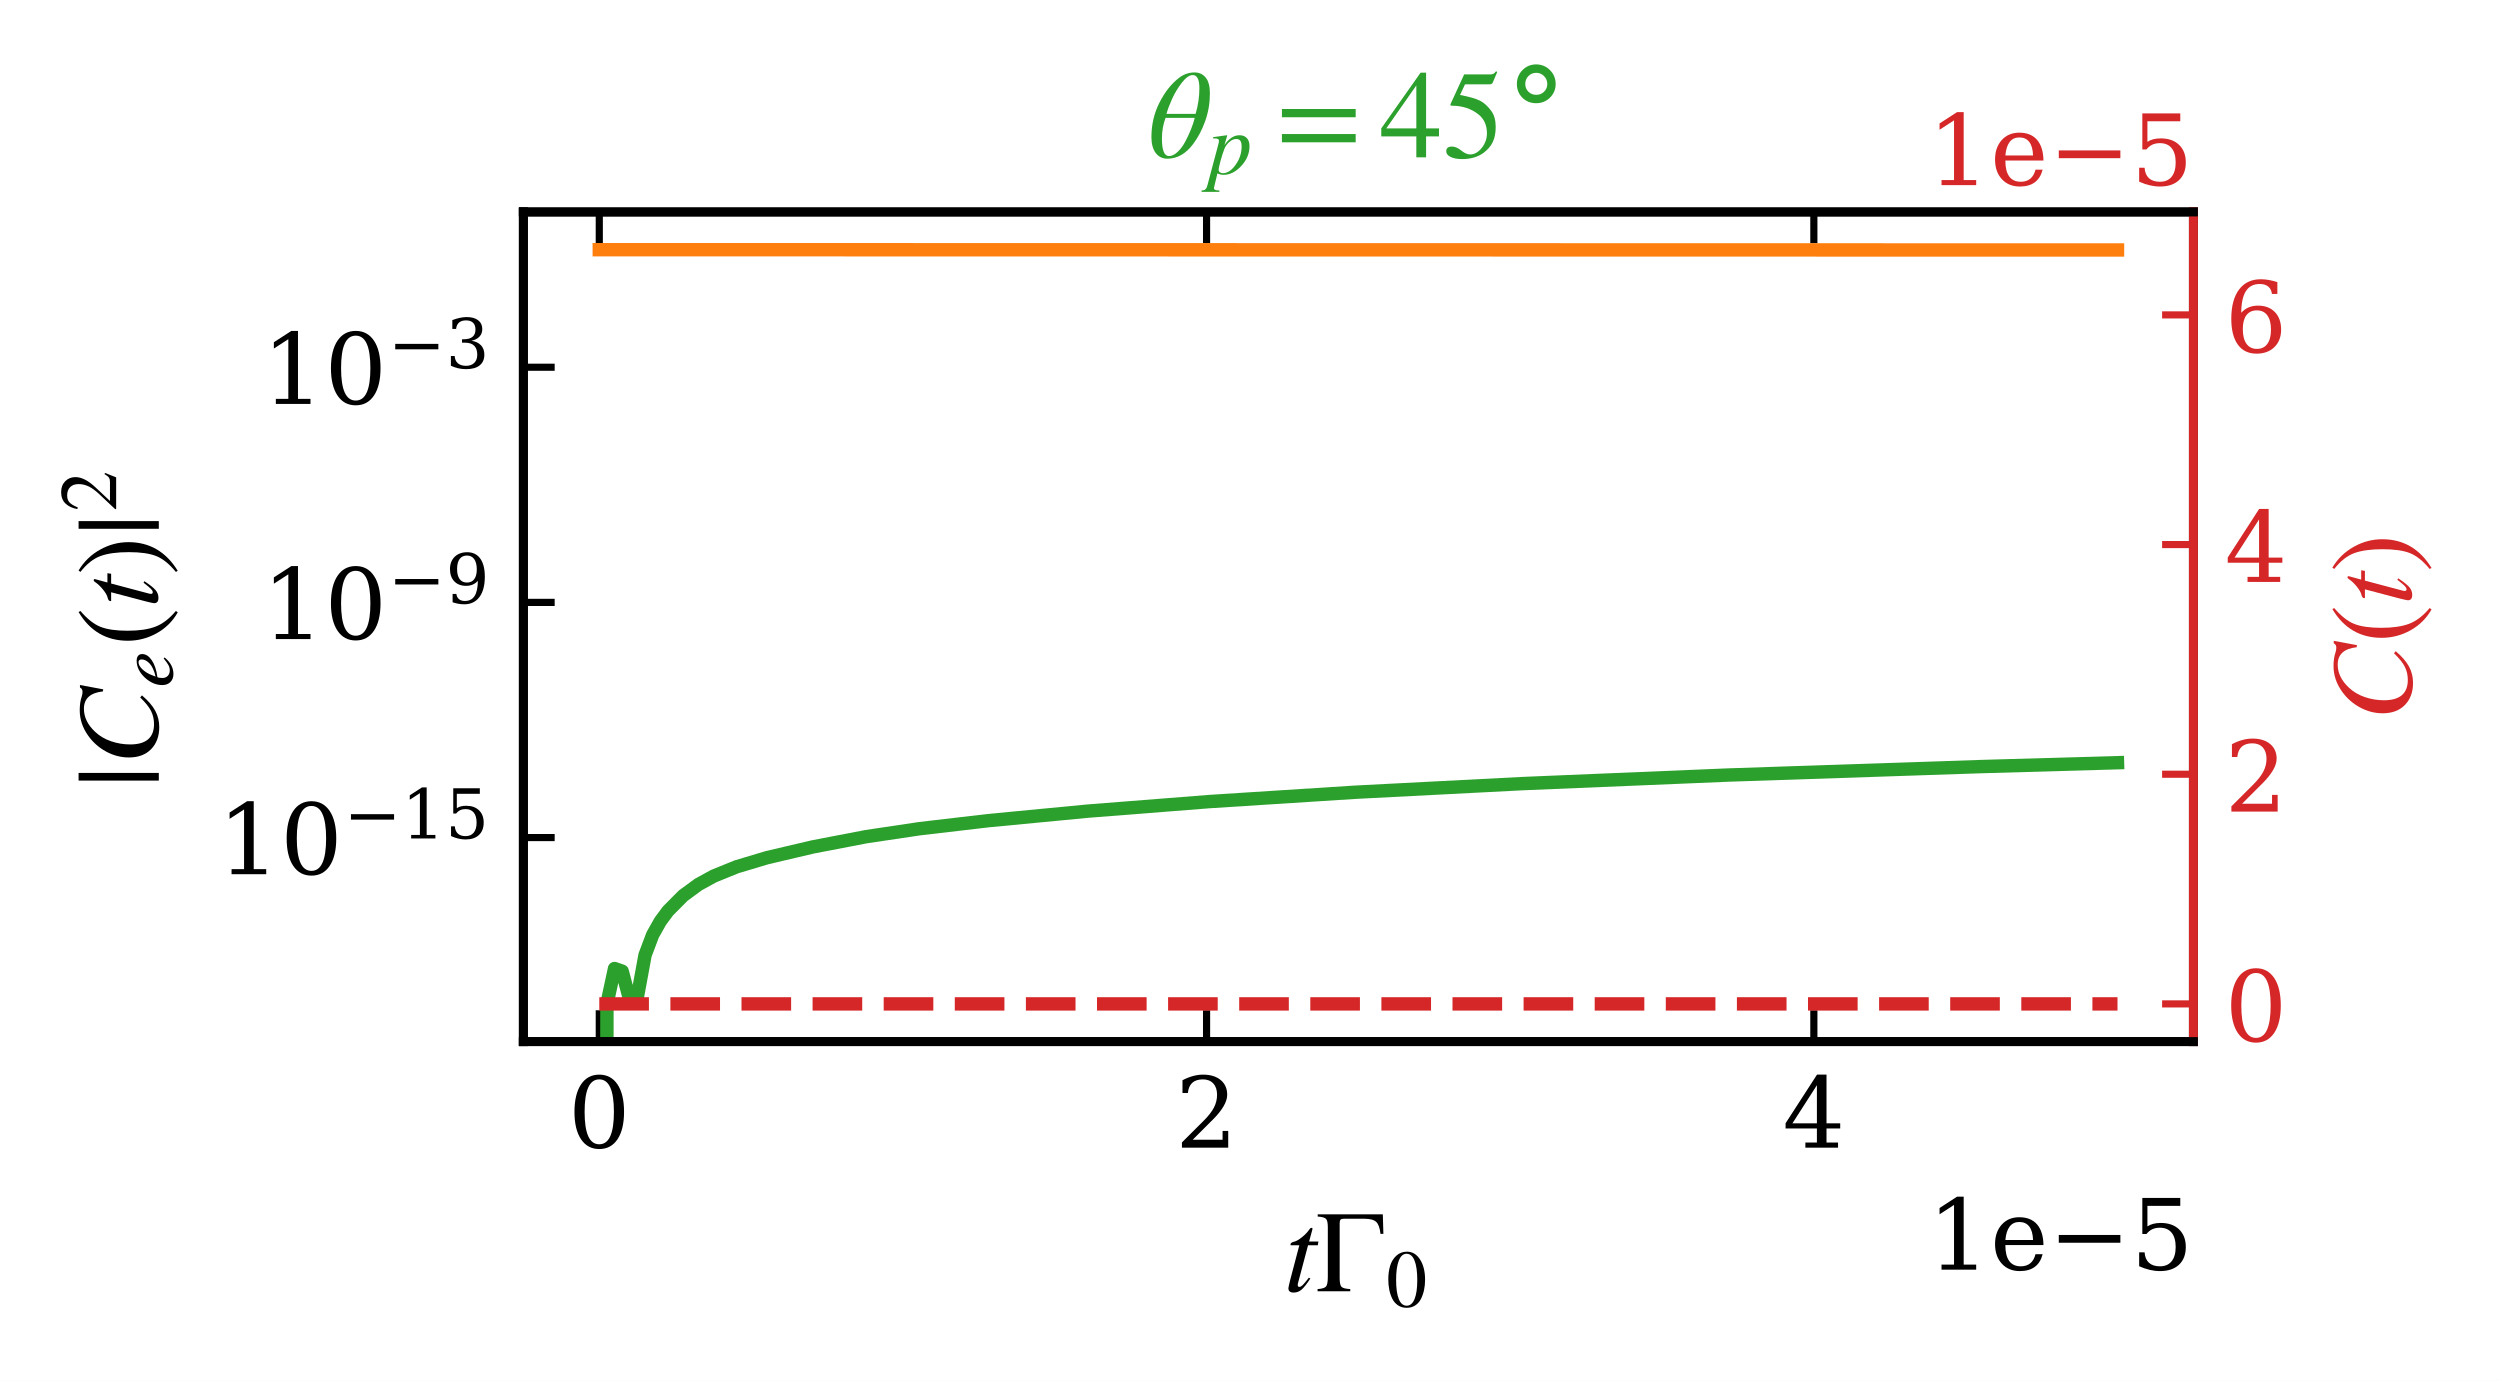
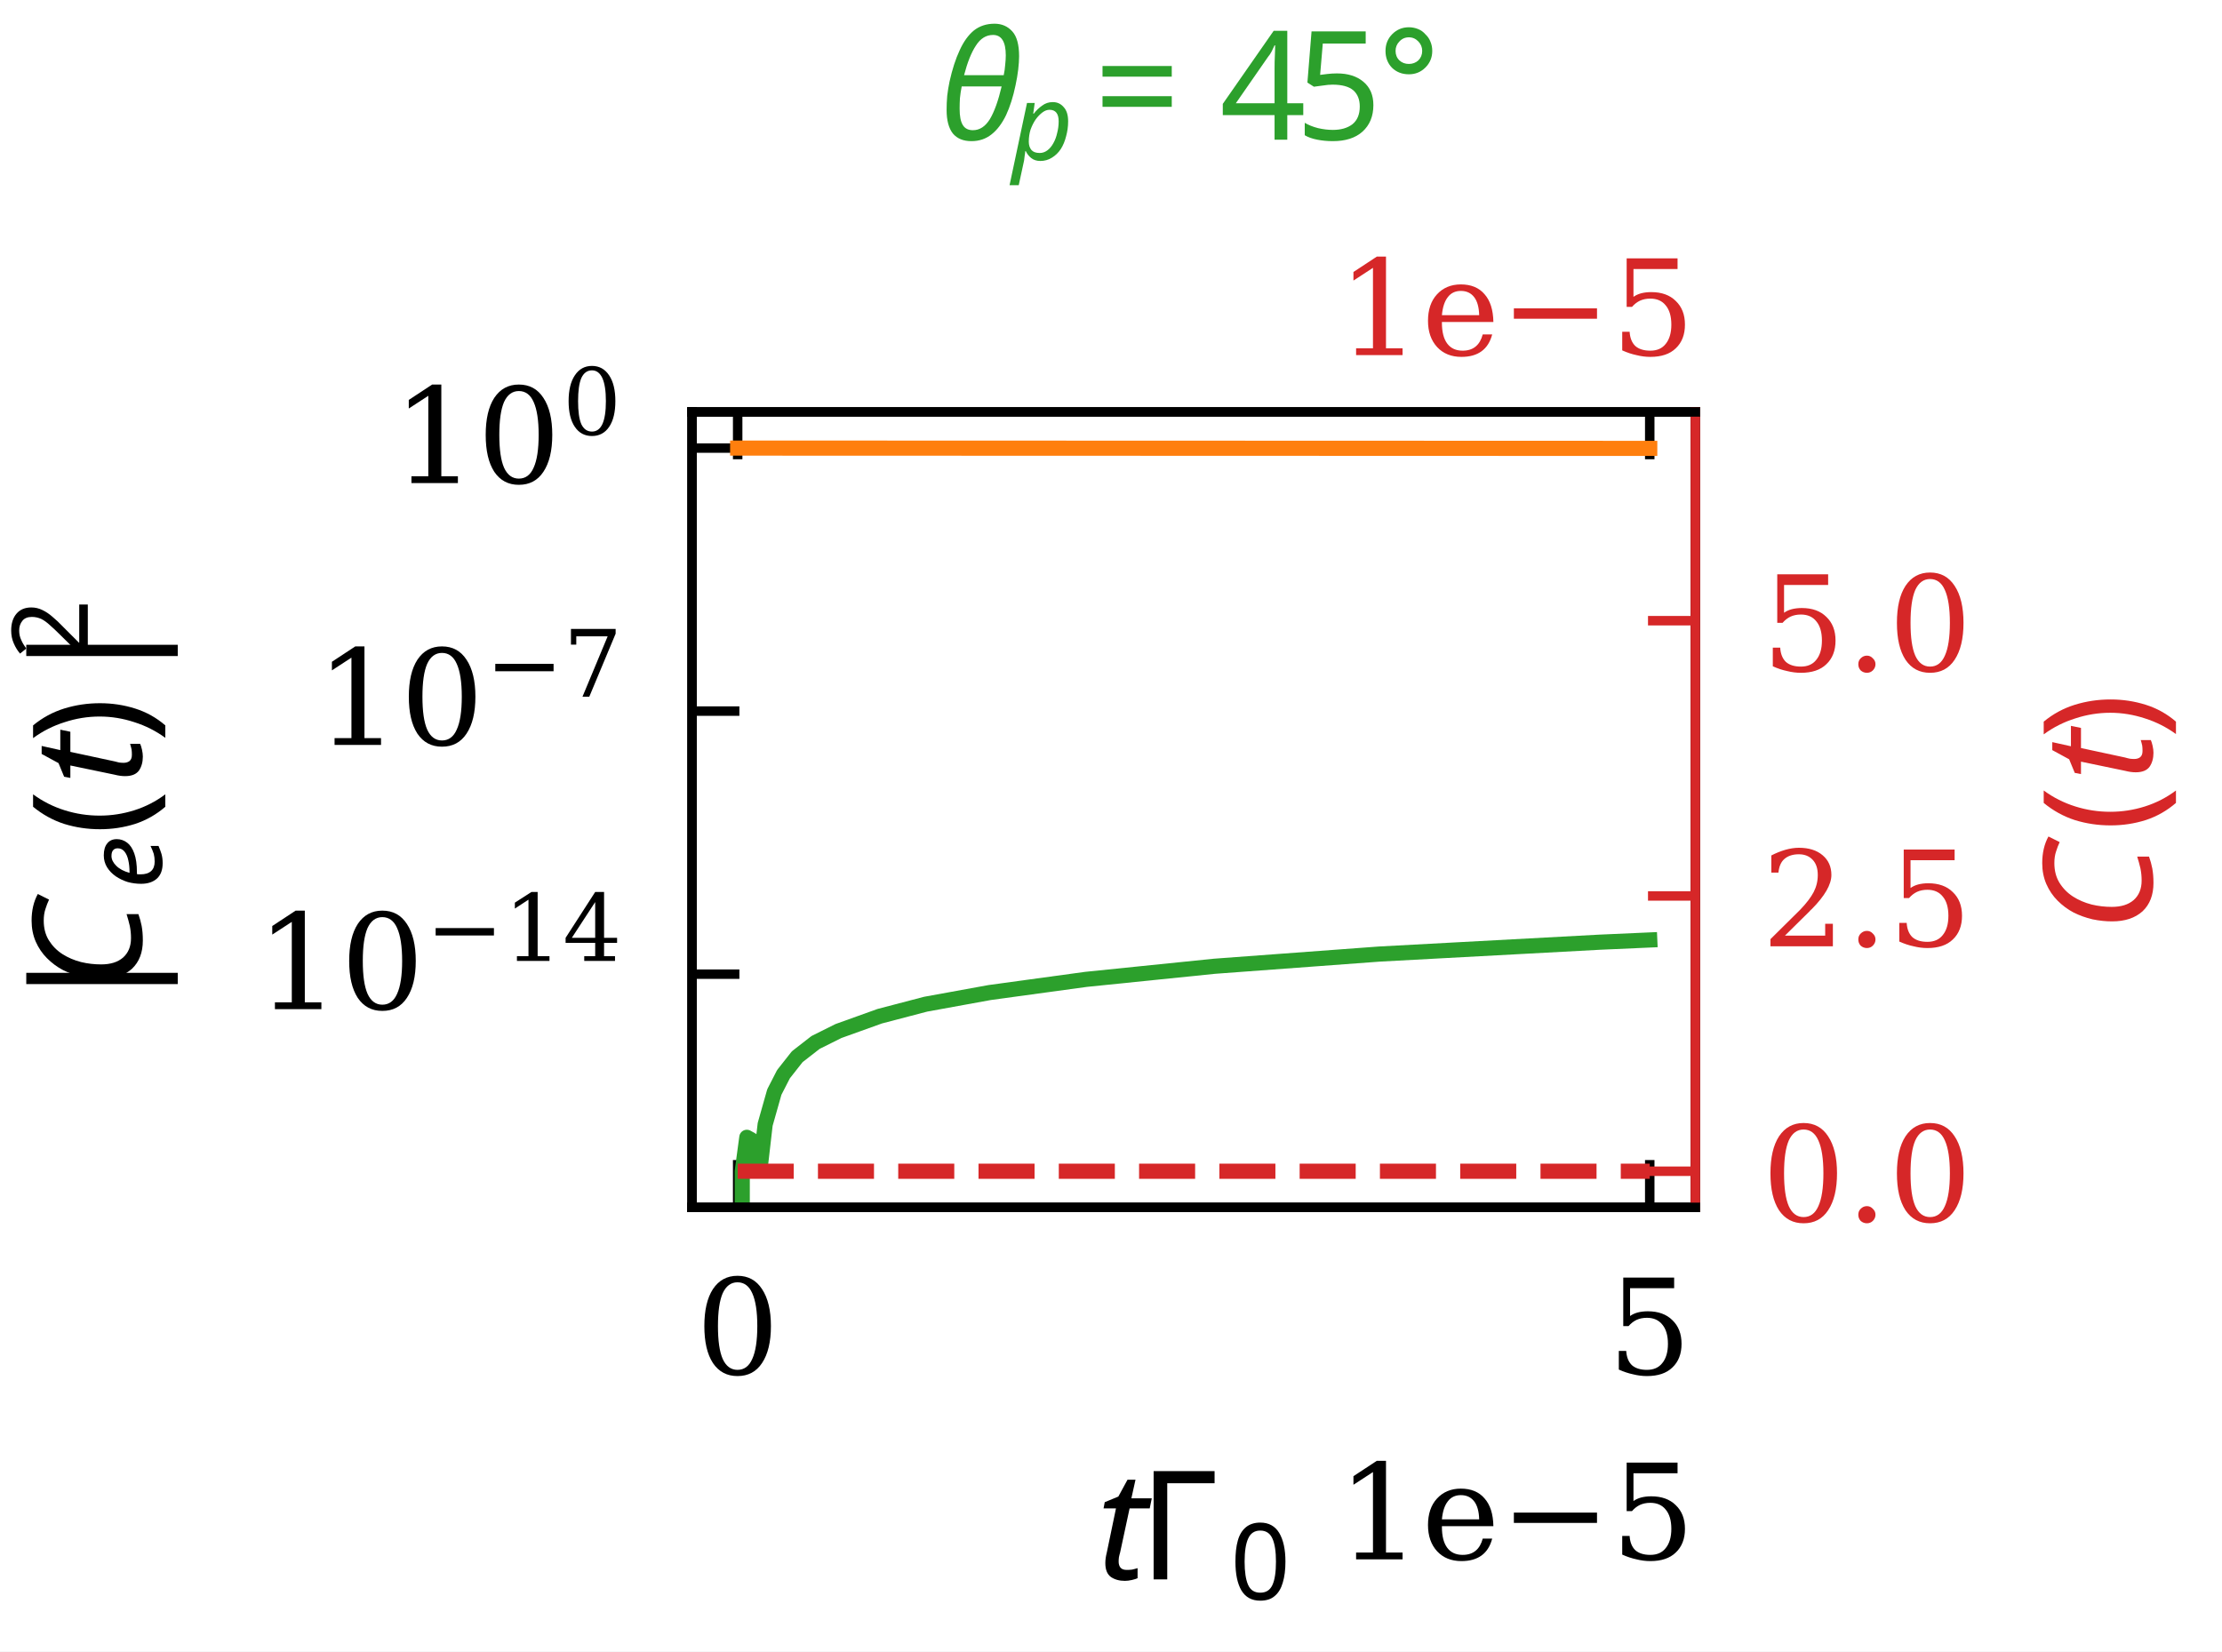
- <svg xmlns="http://www.w3.org/2000/svg" xmlns:xlink="http://www.w3.org/1999/xlink" width="279.533pt" height="154.391pt" viewBox="0 0 279.533 154.391" version="1.1">
+ <svg xmlns="http://www.w3.org/2000/svg" xmlns:xlink="http://www.w3.org/1999/xlink" width="117.352pt" height="87.234pt" viewBox="0 0 117.352 87.234" version="1.1">
  <defs>
    <style type="text/css">*{stroke-linejoin: round; stroke-linecap: butt}</style>
  </defs>
  <g id="figure_1">
    <g id="patch_1">
-       <path d="M -0 154.391  L 279.533 154.391  L 279.533 0  L -0 0  z " style="fill: #ffffff" />
+       <path d="M 0 87.234  L 117.352 87.234  L 117.352 0  L 0 0  z " style="fill: #ffffff" />
    </g>
    <g id="axes_1">
      <g id="patch_2">
-         <path d="M 58.52 116.464  L 245.252 116.464  L 245.252 23.7  L 58.52 23.7  z " style="fill: #ffffff" />
+         <path d="M 36.55 63.777  L 89.537 63.777  L 89.537 21.759  L 36.55 21.759  z " style="fill: #ffffff" />
      </g>
      <g id="matplotlib.axis_1">
        <g id="xtick_1">
          <g id="line2d_1">
            <defs>
-               <path id="m13a0b77041" d="M 0 0  L 0 -3.5  " style="stroke: #000000; stroke-width: 0.8" />
-             </defs>
-             <g>
-               <use xlink:href="#m13a0b77041" x="67.008" y="116.464" style="stroke: #000000; stroke-width: 0.8" />
+               <path id="mbc9108d2c1" d="M 0 0  L 0 -2.5  " style="stroke: #000000; stroke-width: 0.5" />
+             </defs>
+             <g>
+               <use xlink:href="#mbc9108d2c1" x="38.959" y="63.777" style="stroke: #000000; stroke-width: 0.5" />
            </g>
          </g>
          <g id="line2d_2">
            <defs>
-               <path id="m4c168a5701" d="M 0 0  L 0 3.5  " style="stroke: #000000; stroke-width: 0.8" />
-             </defs>
-             <g>
-               <use xlink:href="#m4c168a5701" x="67.008" y="23.7" style="stroke: #000000; stroke-width: 0.8" />
+               <path id="m50d18302c2" d="M 0 0  L 0 2.5  " style="stroke: #000000; stroke-width: 0.5" />
+             </defs>
+             <g>
+               <use xlink:href="#m50d18302c2" x="38.959" y="21.759" style="stroke: #000000; stroke-width: 0.5" />
            </g>
          </g>
          <g id="text_1">
-             <g transform="translate(63.50846 128.3221) scale(0.11 -0.11)">
-               <defs>
-                 <path id="DejaVuSerif-30" d="M 2034 219  Q 2513 219 2750 744  Q 2988 1269 2988 2328  Q 2988 3391 2750 3916  Q 2513 4441 2034 4441  Q 1556 4441 1318 3916  Q 1081 3391 1081 2328  Q 1081 1269 1318 744  Q 1556 219 2034 219  z M 2034 -91  Q 1275 -91 848 546  Q 422 1184 422 2328  Q 422 3475 848 4112  Q 1275 4750 2034 4750  Q 2797 4750 3222 4112  Q 3647 3475 3647 2328  Q 3647 1184 3222 546  Q 2797 -91 2034 -91  z " transform="scale(0.015625)" />
-               </defs>
-               <use xlink:href="#DejaVuSerif-30" />
-             </g>
+             <text style="font-size: 7px; font-family: 'DejaVu Serif', 'Bitstream Vera Serif', 'Computer Modern Roman', 'New Century Schoolbook', 'Century Schoolbook L', 'Utopia', 'ITC Bookman', 'Bookman', 'Nimbus Roman No9 L', 'Times New Roman', 'Times', 'Palatino', 'Charter', serif; text-anchor: middle" x="38.959" y="72.596" transform="rotate(-0 38.95851 72.59557)">0</text>
          </g>
        </g>
        <g id="xtick_2">
          <g id="line2d_3">
            <g>
-               <use xlink:href="#m13a0b77041" x="134.91" y="116.464" style="stroke: #000000; stroke-width: 0.8" />
+               <use xlink:href="#mbc9108d2c1" x="87.129" y="63.777" style="stroke: #000000; stroke-width: 0.5" />
            </g>
          </g>
          <g id="line2d_4">
            <g>
-               <use xlink:href="#m4c168a5701" x="134.91" y="23.7" style="stroke: #000000; stroke-width: 0.8" />
+               <use xlink:href="#m50d18302c2" x="87.129" y="21.759" style="stroke: #000000; stroke-width: 0.5" />
            </g>
          </g>
          <g id="text_2">
-             <g transform="translate(131.4111 128.3221) scale(0.11 -0.11)">
-               <defs>
-                 <path id="DejaVuSerif-32" d="M 819 3553  L 469 3553  L 469 4384  Q 803 4563 1142 4656  Q 1481 4750 1806 4750  Q 2534 4750 2956 4397  Q 3378 4044 3378 3438  Q 3378 2753 2422 1800  Q 2347 1728 2309 1691  L 1131 513  L 3078 513  L 3078 1088  L 3444 1088  L 3444 0  L 434 0  L 434 341  L 1850 1753  Q 2319 2222 2519 2614  Q 2719 3006 2719 3438  Q 2719 3909 2473 4175  Q 2228 4441 1797 4441  Q 1350 4441 1106 4219  Q 863 3997 819 3553  z " transform="scale(0.015625)" />
-               </defs>
-               <use xlink:href="#DejaVuSerif-32" />
-             </g>
-           </g>
-         </g>
-         <g id="xtick_3">
-           <g id="line2d_5">
-             <g>
-               <use xlink:href="#m13a0b77041" x="202.813" y="116.464" style="stroke: #000000; stroke-width: 0.8" />
-             </g>
-           </g>
-           <g id="line2d_6">
-             <g>
-               <use xlink:href="#m4c168a5701" x="202.813" y="23.7" style="stroke: #000000; stroke-width: 0.8" />
-             </g>
-           </g>
-           <g id="text_3">
-             <g transform="translate(199.3138 128.3221) scale(0.11 -0.11)">
-               <defs>
-                 <path id="DejaVuSerif-34" d="M 2234 1581  L 2234 4063  L 641 1581  L 2234 1581  z M 3609 0  L 1484 0  L 1484 331  L 2234 331  L 2234 1247  L 197 1247  L 197 1588  L 2241 4750  L 2859 4750  L 2859 1581  L 3750 1581  L 3750 1247  L 2859 1247  L 2859 331  L 3609 331  L 3609 0  z " transform="scale(0.015625)" />
-               </defs>
-               <use xlink:href="#DejaVuSerif-34" />
-             </g>
+             <text style="font-size: 7px; font-family: 'DejaVu Serif', 'Bitstream Vera Serif', 'Computer Modern Roman', 'New Century Schoolbook', 'Century Schoolbook L', 'Utopia', 'ITC Bookman', 'Bookman', 'Nimbus Roman No9 L', 'Times New Roman', 'Times', 'Palatino', 'Charter', serif; text-anchor: middle" x="87.129" y="72.596" transform="rotate(-0 87.12876 72.59557)">5</text>
+           </g>
+         </g>
+         <g id="text_3">
+           <g transform="translate(57.92364 84.1301)">
+             <text>
+               <tspan x="0" y="-0.703" style="font-style: italic; font-size: 8px; font-family: 'STIXGeneral'">t</tspan>
+               <tspan x="2.224" y="-0.703" style="font-size: 8px; font-family: 'STIXGeneral'">Γ</tspan>
+               <tspan x="7.044" y="0.356" style="font-size: 5.6px; font-family: 'STIXGeneral'">0</tspan>
+             </text>
          </g>
        </g>
        <g id="text_4">
-           <g transform="translate(143.5661 144.4877) scale(0.13 -0.13)">
-             <defs>
-               <path id="STIXGeneral-Italic-74" d="M 1894 2739  L 1862 2534  L 1325 2534  L 768 435  Q 755 384 755 346  Q 755 243 851 243  Q 928 243 1030 342  Q 1133 442 1370 749  L 1453 704  Q 1158 256 969 93  Q 781 -70 538 -70  Q 243 -70 243 166  Q 243 230 346 640  L 845 2534  L 365 2534  L 358 2573  Q 358 2688 570 2733  Q 730 2771 992 2979  Q 1254 3187 1421 3437  Q 1459 3494 1510 3494  Q 1568 3494 1568 3443  Q 1568 3411 1562 3398  L 1382 2739  L 1894 2739  z " transform="scale(0.015625)" />
-               <path id="STIXGeneral-Regular-393" d="M 3693 3162  L 3533 3162  Q 3482 3642 3299 3818  Q 3117 3994 2637 3994  L 1517 3994  Q 1382 3994 1334 3942  Q 1286 3891 1286 3738  L 1286 723  Q 1286 352 1388 246  Q 1491 141 1869 122  L 1869 0  L 70 0  L 70 122  Q 435 147 534 262  Q 634 378 634 794  L 634 3526  Q 634 3878 538 3984  Q 442 4090 77 4115  L 77 4237  L 3661 4237  L 3693 3162  z " transform="scale(0.015625)" />
-               <path id="STIXGeneral-Regular-30" d="M 3046 2112  Q 3046 1683 2963 1302  Q 2880 922 2717 602  Q 2554 282 2266 96  Q 1978 -90 1600 -90  Q 1210 -90 915 108  Q 621 307 461 640  Q 301 973 227 1350  Q 154 1728 154 2150  Q 154 2746 301 3222  Q 448 3699 790 4012  Q 1133 4326 1626 4326  Q 2253 4326 2649 3712  Q 3046 3098 3046 2112  z M 2432 2080  Q 2432 3091 2217 3625  Q 2003 4160 1587 4160  Q 1190 4160 979 3622  Q 768 3085 768 2106  Q 768 1120 979 598  Q 1190 77 1600 77  Q 2003 77 2217 598  Q 2432 1120 2432 2080  z " transform="scale(0.015625)" />
-             </defs>
-             <use xlink:href="#STIXGeneral-Italic-74" transform="translate(0 0.796875)" />
-             <use xlink:href="#STIXGeneral-Regular-393" transform="translate(27.79999 0.796875)" />
-             <use xlink:href="#STIXGeneral-Regular-30" transform="translate(88.04327 -12.43125) scale(0.7)" />
-           </g>
-         </g>
-         <g id="text_5">
-           <g transform="translate(215.5265 141.968) scale(0.11 -0.11)">
-             <defs>
-               <path id="DejaVuSerif-31" d="M 909 0  L 909 331  L 1722 331  L 1722 4213  L 781 3603  L 781 4013  L 1919 4750  L 2350 4750  L 2350 331  L 3163 331  L 3163 0  L 909 0  z " transform="scale(0.015625)" />
-               <path id="DejaVuSerif-65" d="M 3469 1600  L 991 1600  L 991 1575  Q 991 903 1244 561  Q 1497 219 1991 219  Q 2369 219 2611 417  Q 2853 616 2950 1006  L 3413 1006  Q 3275 459 2904 184  Q 2534 -91 1931 -91  Q 1203 -91 761 389  Q 319 869 319 1663  Q 319 2450 753 2931  Q 1188 3413 1894 3413  Q 2647 3413 3050 2948  Q 3453 2484 3469 1600  z M 2791 1931  Q 2772 2513 2545 2808  Q 2319 3103 1894 3103  Q 1497 3103 1269 2806  Q 1041 2509 991 1931  L 2791 1931  z " transform="scale(0.015625)" />
-               <path id="DejaVuSerif-2212" d="M 678 2259  L 4684 2259  L 4684 1753  L 678 1753  L 678 2259  z " transform="scale(0.015625)" />
-               <path id="DejaVuSerif-35" d="M 3219 4666  L 3219 4153  L 1081 4153  L 1081 2816  Q 1244 2928 1461 2984  Q 1678 3041 1947 3041  Q 2703 3041 3140 2622  Q 3578 2203 3578 1478  Q 3578 738 3136 323  Q 2694 -91 1894 -91  Q 1572 -91 1234 -12  Q 897 66 544 225  L 544 1131  L 897 1131  Q 925 688 1179 453  Q 1434 219 1894 219  Q 2388 219 2653 544  Q 2919 869 2919 1478  Q 2919 2084 2655 2407  Q 2391 2731 1894 2731  Q 1613 2731 1398 2631  Q 1184 2531 1019 2322  L 750 2322  L 750 4666  L 3219 4666  z " transform="scale(0.015625)" />
-             </defs>
-             <use xlink:href="#DejaVuSerif-31" />
-             <use xlink:href="#DejaVuSerif-65" transform="translate(63.62305 0)" />
-             <use xlink:href="#DejaVuSerif-2212" transform="translate(122.8027 0)" />
-             <use xlink:href="#DejaVuSerif-35" transform="translate(206.5918 0)" />
-           </g>
+           <text style="font-size: 7px; font-family: 'DejaVu Serif', 'Bitstream Vera Serif', 'Computer Modern Roman', 'New Century Schoolbook', 'Century Schoolbook L', 'Utopia', 'ITC Bookman', 'Bookman', 'Nimbus Roman No9 L', 'Times New Roman', 'Times', 'Palatino', 'Charter', serif; text-anchor: end" x="89.537" y="82.37" transform="rotate(-0 89.53727 82.37026)">1e−5</text>
        </g>
      </g>
      <g id="matplotlib.axis_2">
        <g id="ytick_1">
+           <g id="line2d_5">
+             <defs>
+               <path id="mab4d9a9290" d="M 0 0  L 2.5 0  " style="stroke: #000000; stroke-width: 0.5" />
+             </defs>
+             <g>
+               <use xlink:href="#mab4d9a9290" x="36.55" y="51.458" style="stroke: #000000; stroke-width: 0.5" />
+             </g>
+           </g>
+           <g id="text_5">
+             <g transform="translate(13.52 54.11737)">
+               <text>
+                 <tspan x="0" y="-0.809" style="font-size: 7px; font-family: 'DejaVu Serif'">1</tspan>
+                 <tspan x="4.454" y="-0.809" style="font-size: 7px; font-family: 'DejaVu Serif'">0</tspan>
+                 <tspan x="8.971" y="-3.358" style="font-size: 4.9px; font-family: 'DejaVu Serif'">−</tspan>
+                 <tspan x="13.077" y="-3.358" style="font-size: 4.9px; font-family: 'DejaVu Serif'">1</tspan>
+                 <tspan x="16.194" y="-3.358" style="font-size: 4.9px; font-family: 'DejaVu Serif'">4</tspan>
+               </text>
+             </g>
+           </g>
+         </g>
+         <g id="ytick_2">
+           <g id="line2d_6">
+             <g>
+               <use xlink:href="#mab4d9a9290" x="36.55" y="37.563" style="stroke: #000000; stroke-width: 0.5" />
+             </g>
+           </g>
+           <g id="text_6">
+             <g transform="translate(16.67 40.22281)">
+               <text>
+                 <tspan x="0" y="-0.875" style="font-size: 7px; font-family: 'DejaVu Serif'">1</tspan>
+                 <tspan x="4.454" y="-0.875" style="font-size: 7px; font-family: 'DejaVu Serif'">0</tspan>
+                 <tspan x="8.971" y="-3.423" style="font-size: 4.9px; font-family: 'DejaVu Serif'">−</tspan>
+                 <tspan x="13.077" y="-3.423" style="font-size: 4.9px; font-family: 'DejaVu Serif'">7</tspan>
+               </text>
+             </g>
+           </g>
+         </g>
+         <g id="ytick_3">
          <g id="line2d_7">
-             <defs>
-               <path id="m14cb88c210" d="M 0 0  L 3.5 0  " style="stroke: #000000; stroke-width: 0.8" />
-             </defs>
-             <g>
-               <use xlink:href="#m14cb88c210" x="58.52" y="93.65" style="stroke: #000000; stroke-width: 0.8" />
-             </g>
-           </g>
-           <g id="text_6">
-             <g transform="translate(24.33 97.82867) scale(0.11 -0.11)">
-               <use xlink:href="#DejaVuSerif-31" transform="translate(0 0.7125)" />
-               <use xlink:href="#DejaVuSerif-30" transform="translate(63.62305 0.7125)" />
-               <use xlink:href="#DejaVuSerif-2212" transform="translate(128.1545 37.04688) scale(0.7)" />
-               <use xlink:href="#DejaVuSerif-31" transform="translate(186.8068 37.04688) scale(0.7)" />
-               <use xlink:href="#DejaVuSerif-35" transform="translate(231.3429 37.04688) scale(0.7)" />
-             </g>
-           </g>
-         </g>
-         <g id="ytick_2">
-           <g id="line2d_8">
-             <g>
-               <use xlink:href="#m14cb88c210" x="58.52" y="67.356" style="stroke: #000000; stroke-width: 0.8" />
+             <g>
+               <use xlink:href="#mab4d9a9290" x="36.55" y="23.669" style="stroke: #000000; stroke-width: 0.5" />
            </g>
          </g>
          <g id="text_7">
-             <g transform="translate(29.28 71.53547) scale(0.11 -0.11)">
-               <defs>
-                 <path id="DejaVuSerif-39" d="M 2994 2091  Q 2784 1856 2512 1740  Q 2241 1625 1900 1625  Q 1206 1625 804 2044  Q 403 2463 403 3188  Q 403 3897 839 4323  Q 1275 4750 2003 4750  Q 2794 4750 3217 4161  Q 3641 3572 3641 2478  Q 3641 1253 3137 581  Q 2634 -91 1722 -91  Q 1475 -91 1203 -44  Q 931 3 647 97  L 647 872  L 997 872  Q 1038 556 1241 387  Q 1444 219 1784 219  Q 2391 219 2687 676  Q 2984 1134 2994 2091  z M 1978 4441  Q 1534 4441 1298 4117  Q 1063 3794 1063 3188  Q 1063 2581 1298 2256  Q 1534 1931 1978 1931  Q 2422 1931 2658 2245  Q 2894 2559 2894 3150  Q 2894 3772 2656 4106  Q 2419 4441 1978 4441  z " transform="scale(0.015625)" />
-               </defs>
-               <use xlink:href="#DejaVuSerif-31" transform="translate(0 0.7125)" />
-               <use xlink:href="#DejaVuSerif-30" transform="translate(63.62305 0.7125)" />
-               <use xlink:href="#DejaVuSerif-2212" transform="translate(128.1545 37.04688) scale(0.7)" />
-               <use xlink:href="#DejaVuSerif-39" transform="translate(186.8068 37.04688) scale(0.7)" />
-             </g>
-           </g>
-         </g>
-         <g id="ytick_3">
-           <g id="line2d_9">
-             <g>
-               <use xlink:href="#m14cb88c210" x="58.52" y="41.063" style="stroke: #000000; stroke-width: 0.8" />
-             </g>
-           </g>
-           <g id="text_8">
-             <g transform="translate(29.28 45.24227) scale(0.11 -0.11)">
-               <defs>
-                 <path id="DejaVuSerif-33" d="M 622 4469  Q 988 4606 1323 4678  Q 1659 4750 1953 4750  Q 2638 4750 3022 4454  Q 3406 4159 3406 3634  Q 3406 3213 3140 2930  Q 2875 2647 2388 2547  Q 2963 2466 3280 2130  Q 3597 1794 3597 1259  Q 3597 606 3158 257  Q 2719 -91 1894 -91  Q 1528 -91 1179 -12  Q 831 66 488 225  L 488 1131  L 838 1131  Q 869 681 1141 450  Q 1413 219 1906 219  Q 2384 219 2661 495  Q 2938 772 2938 1253  Q 2938 1803 2653 2086  Q 2369 2369 1819 2369  L 1522 2369  L 1522 2688  L 1678 2688  Q 2225 2688 2498 2914  Q 2772 3141 2772 3597  Q 2772 4006 2547 4223  Q 2322 4441 1900 4441  Q 1478 4441 1245 4241  Q 1013 4041 972 3647  L 622 3647  L 622 4469  z " transform="scale(0.015625)" />
-               </defs>
-               <use xlink:href="#DejaVuSerif-31" transform="translate(0 0.7125)" />
-               <use xlink:href="#DejaVuSerif-30" transform="translate(63.62305 0.7125)" />
-               <use xlink:href="#DejaVuSerif-2212" transform="translate(128.1545 37.04688) scale(0.7)" />
-               <use xlink:href="#DejaVuSerif-33" transform="translate(186.8068 37.04688) scale(0.7)" />
-             </g>
-           </g>
-         </g>
-         <g id="text_9">
-           <g transform="translate(17.62641 88.15189) rotate(-90) scale(0.13 -0.13)">
-             <defs>
-               <path id="STIXGeneral-Regular-7c" d="M 851 -90  L 429 -90  L 429 4326  L 851 4326  L 851 -90  z " transform="scale(0.015625)" />
-               <path id="STIXGeneral-Italic-43" d="M 4410 4250  L 4173 2970  L 4058 2989  Q 3942 4032 3104 4032  Q 2406 4032 1830 3411  Q 1491 3053 1315 2541  Q 1139 2029 1139 1485  Q 1139 173 2259 173  Q 2656 173 2985 339  Q 3315 506 3725 934  L 3840 838  Q 3411 333 2998 109  Q 2586 -115 2093 -115  Q 1344 -115 883 329  Q 422 774 422 1555  Q 422 2214 748 2812  Q 1075 3411 1619 3795  Q 2272 4262 3021 4262  Q 3462 4262 3770 4154  Q 3898 4109 4032 4109  Q 4205 4109 4275 4250  L 4410 4250  z " transform="scale(0.015625)" />
-               <path id="STIXGeneral-Italic-65" d="M 2291 698  L 2368 621  Q 1805 -70 1062 -70  Q 672 -70 435 170  Q 198 410 198 806  Q 198 1555 796 2188  Q 1395 2822 2112 2822  Q 2362 2822 2499 2707  Q 2637 2592 2637 2387  Q 2637 1965 2147 1632  Q 1658 1299 819 1190  Q 755 1062 755 800  Q 755 538 918 378  Q 1082 218 1350 218  Q 1562 218 1754 317  Q 1946 416 2291 698  z M 973 1613  L 864 1331  Q 1581 1504 1894 1805  Q 2214 2112 2214 2426  Q 2214 2675 1990 2675  Q 1722 2675 1430 2364  Q 1139 2054 973 1613  z " transform="scale(0.015625)" />
-               <path id="STIXGeneral-Regular-28" d="M 1946 -1030  L 1869 -1133  Q 1126 -710 716 32  Q 307 774 307 1613  Q 307 3386 1888 4326  L 1946 4224  Q 1293 3667 1075 3126  Q 858 2586 858 1632  Q 858 685 1082 96  Q 1306 -493 1946 -1030  z " transform="scale(0.015625)" />
-               <path id="STIXGeneral-Regular-29" d="M 186 4224  L 262 4326  Q 992 3891 1408 3148  Q 1824 2406 1824 1581  Q 1824 -166 243 -1133  L 186 -1030  Q 845 -486 1059 54  Q 1274 595 1274 1562  Q 1274 2534 1059 3120  Q 845 3706 186 4224  z " transform="scale(0.015625)" />
-               <path id="STIXGeneral-Regular-32" d="M 3034 877  L 2688 0  L 186 0  L 186 77  L 1325 1286  Q 1773 1754 1965 2144  Q 2157 2534 2157 2950  Q 2157 3379 1920 3616  Q 1683 3853 1267 3853  Q 922 3853 720 3673  Q 518 3494 326 3021  L 192 3053  Q 301 3648 630 3987  Q 960 4326 1523 4326  Q 2054 4326 2380 4006  Q 2707 3686 2707 3200  Q 2707 2477 1888 1613  L 832 486  L 2330 486  Q 2541 486 2665 569  Q 2790 653 2944 915  L 3034 877  z " transform="scale(0.015625)" />
-             </defs>
-             <use xlink:href="#STIXGeneral-Regular-7c" transform="translate(0 0.409375)" />
-             <use xlink:href="#STIXGeneral-Italic-43" transform="translate(19.99998 0.409375)" />
-             <use xlink:href="#STIXGeneral-Italic-65" transform="translate(86.69998 -12.81875) scale(0.7)" />
-             <use xlink:href="#STIXGeneral-Regular-28" transform="translate(122.1894 0.409375)" />
-             <use xlink:href="#STIXGeneral-Italic-74" transform="translate(155.4893 0.409375)" />
-             <use xlink:href="#STIXGeneral-Regular-29" transform="translate(183.2893 0.409375)" />
-             <use xlink:href="#STIXGeneral-Regular-7c" transform="translate(216.5893 0.409375)" />
-             <use xlink:href="#STIXGeneral-Regular-32" transform="translate(238.1326 35.68438) scale(0.7)" />
-           </g>
-         </g>
-       </g>
-       <g id="line2d_10">
-         <path d="M 67.008 27.917  L 236.764 27.952  L 236.764 27.952  " clip-path="url(#p32069e97b8)" style="fill: none; stroke: #ff7f0e; stroke-width: 1.5; stroke-linecap: square" />
-       </g>
-       <g id="line2d_11">
-         <path d="M 67.852 155.391  L 67.861 112.247  L 68.714 108.295  L 69.567 108.592  L 70.42 111.821  L 71.273 111.433  L 72.126 106.786  L 72.979 104.53  L 73.832 103.013  L 74.685 101.861  L 76.391 100.143  L 78.097 98.894  L 79.804 97.958  L 82.363 96.918  L 85.775 95.897  L 90.893 94.695  L 96.865 93.547  L 102.836 92.657  L 110.513 91.759  L 121.603 90.697  L 135.252 89.625  L 151.46 88.586  L 170.227 87.618  L 193.259 86.659  L 221.41 85.717  L 236.764 85.28  L 236.764 85.28  " clip-path="url(#p32069e97b8)" style="fill: none; stroke: #2ca02c; stroke-width: 1.5; stroke-linecap: square" />
+             <g transform="translate(20.73 26.32826)">
+               <text>
+                 <tspan x="0" y="-0.809" style="font-size: 7px; font-family: 'DejaVu Serif'">1</tspan>
+                 <tspan x="4.454" y="-0.809" style="font-size: 7px; font-family: 'DejaVu Serif'">0</tspan>
+                 <tspan x="8.971" y="-3.358" style="font-size: 4.9px; font-family: 'DejaVu Serif'">0</tspan>
+               </text>
+             </g>
+           </g>
+         </g>
+         <g id="text_8">
+           <g transform="translate(7.85625 53.88779) rotate(-90)">
+             <text>
+               <tspan x="0" y="-0.391" style="font-size: 8px; font-family: 'STIXGeneral'">|</tspan>
+               <tspan x="9.775" y="-0.391" style="font-size: 8px; font-family: 'STIXGeneral'">(</tspan>
+               <tspan x="14.663" y="-0.391" style="font-size: 8px; font-family: 'STIXGeneral'">)</tspan>
+               <tspan x="17.327" y="-0.391" style="font-size: 8px; font-family: 'STIXGeneral'">|</tspan>
+               <tspan x="1.6" y="-0.391" style="font-style: italic; font-size: 8px; font-family: 'STIXGeneral'">C</tspan>
+               <tspan x="12.439" y="-0.391" style="font-style: italic; font-size: 8px; font-family: 'STIXGeneral'">t</tspan>
+               <tspan x="6.936" y="0.669" style="font-style: italic; font-size: 5.6px; font-family: 'STIXGeneral'">e</tspan>
+               <tspan x="19.051" y="-3.216" style="font-size: 5.6px; font-family: 'STIXGeneral'">2</tspan>
+             </text>
+           </g>
+         </g>
+       </g>
+       <g id="line2d_8">
+         <path d="M 38.959 23.669  L 87.129 23.685  L 87.129 23.685  " clip-path="url(#pa2f977ff77)" style="fill: none; stroke: #ff7f0e; stroke-width: 0.8; stroke-linecap: square" />
+       </g>
+       <g id="line2d_9">
+         <path d="M 39.197 88.234  L 39.201 61.867  L 39.443 60.076  L 39.685 60.211  L 39.927 61.674  L 40.169 61.498  L 40.411 59.393  L 40.895 57.684  L 41.379 56.74  L 42.105 55.818  L 43.074 55.064  L 44.284 54.461  L 46.462 53.679  L 48.883 53.045  L 52.272 52.428  L 57.355 51.733  L 64.133 51.041  L 72.847 50.396  L 84.466 49.77  L 87.129 49.652  L 87.129 49.652  " clip-path="url(#pa2f977ff77)" style="fill: none; stroke: #2ca02c; stroke-width: 0.8; stroke-linecap: square" />
      </g>
      <g id="patch_3">
-         <path d="M 58.52 116.464  L 58.52 23.7  " style="fill: none; stroke: #000000; stroke-linejoin: miter; stroke-linecap: square" />
+         <path d="M 36.55 63.777  L 36.55 21.759  " style="fill: none; stroke: #000000; stroke-width: 0.5; stroke-linejoin: miter; stroke-linecap: square" />
      </g>
      <g id="patch_4">
-         <path d="M 245.252 116.464  L 245.252 23.7  " style="fill: none; stroke: #000000; stroke-linejoin: miter; stroke-linecap: square" />
+         <path d="M 89.537 63.777  L 89.537 21.759  " style="fill: none; stroke: #000000; stroke-width: 0.5; stroke-linejoin: miter; stroke-linecap: square" />
      </g>
      <g id="patch_5">
-         <path d="M 58.52 116.464  L 245.252 116.464  " style="fill: none; stroke: #000000; stroke-linejoin: miter; stroke-linecap: square" />
+         <path d="M 36.55 63.777  L 89.537 63.777  " style="fill: none; stroke: #000000; stroke-width: 0.5; stroke-linejoin: miter; stroke-linecap: square" />
      </g>
      <g id="patch_6">
-         <path d="M 58.52 23.7  L 245.252 23.7  " style="fill: none; stroke: #000000; stroke-linejoin: miter; stroke-linecap: square" />
-       </g>
-       <g id="text_10">
-         <g style="fill: #2ca02c" transform="translate(128.3661 17.7) scale(0.14 -0.14)">
-           <defs>
-             <path id="STIXGeneral-Italic-3b8" d="M 3162 3270  Q 3162 2534 2925 1862  Q 2688 1190 2304 678  Q 1741 -70 992 -70  Q 608 -70 390 224  Q 173 518 173 1030  Q 173 1997 592 2813  Q 1011 3629 1594 4070  Q 1952 4339 2374 4339  Q 2733 4339 2947 4076  Q 3162 3814 3162 3270  z M 941 2221  L 2432 2221  Q 2624 2874 2624 3533  Q 2624 4205 2285 4205  Q 2029 4205 1728 3814  Q 1427 3424 1232 2992  Q 1037 2560 941 2221  z M 2387 2016  L 896 2016  Q 710 1530 710 960  Q 710 64 1069 64  Q 1286 64 1510 275  Q 1734 486 1904 806  Q 2074 1126 2198 1440  Q 2323 1754 2387 2016  z " transform="scale(0.015625)" />
-             <path id="STIXGeneral-Italic-70" d="M 1376 2739  L 1190 2099  Q 1670 2822 2285 2822  Q 2637 2822 2829 2611  Q 3021 2400 3021 2022  Q 3021 1235 2422 582  Q 1824 -70 1120 -70  Q 890 -70 678 38  Q 422 -1018 422 -1024  Q 422 -1126 508 -1168  Q 595 -1210 819 -1210  L 819 -1312  L -480 -1312  L -480 -1210  Q -275 -1203 -188 -1120  Q -102 -1037 -45 -806  L 691 1958  Q 794 2330 794 2413  Q 794 2586 512 2586  L 371 2586  L 358 2682  L 1357 2822  Q 1389 2822 1389 2797  Q 1382 2765 1376 2739  z M 2445 2003  Q 2445 2285 2352 2416  Q 2259 2547 2048 2547  Q 1798 2547 1548 2329  Q 1299 2112 1184 1818  Q 1043 1453 905 953  Q 768 454 768 294  Q 768 186 854 118  Q 941 51 1075 51  Q 1574 51 2003 659  Q 2445 1274 2445 2003  z " transform="scale(0.015625)" />
-             <path id="STIXGeneral-Regular-3d" d="M 4077 2048  L 307 2048  L 307 2470  L 4077 2470  L 4077 2048  z M 4077 768  L 307 768  L 307 1190  L 4077 1190  L 4077 768  z " transform="scale(0.015625)" />
-             <path id="STIXGeneral-Regular-34" d="M 3027 1069  L 2368 1069  L 2368 0  L 1869 0  L 1869 1069  L 77 1069  L 77 1478  L 2086 4326  L 2368 4326  L 2368 1478  L 3027 1478  L 3027 1069  z M 1869 1478  L 1869 3674  L 333 1478  L 1869 1478  z " transform="scale(0.015625)" />
-             <path id="STIXGeneral-Regular-35" d="M 2803 4358  L 2573 3814  Q 2534 3731 2400 3731  L 1158 3731  L 902 3187  Q 1606 3053 1920 2896  Q 2234 2739 2502 2368  Q 2726 2061 2726 1555  Q 2726 1094 2576 780  Q 2426 467 2099 224  Q 1664 -90 1011 -90  Q 646 -90 422 19  Q 198 128 198 307  Q 198 550 486 550  Q 717 550 960 352  Q 1210 147 1414 147  Q 1747 147 2012 480  Q 2278 813 2278 1229  Q 2278 1843 1850 2189  Q 1293 2637 486 2637  Q 410 2637 410 2688  L 416 2720  L 1114 4237  L 2438 4237  Q 2547 4237 2608 4269  Q 2669 4301 2746 4403  L 2803 4358  z " transform="scale(0.015625)" />
-             <path id="DejaVuSerif-b0" d="M 1600 4319  Q 1363 4319 1200 4155  Q 1038 3991 1038 3750  Q 1038 3513 1198 3353  Q 1359 3194 1600 3194  Q 1838 3194 2000 3355  Q 2163 3516 2163 3750  Q 2163 3984 1997 4151  Q 1831 4319 1600 4319  z M 1600 4750  Q 1800 4750 1984 4673  Q 2169 4597 2303 4453  Q 2447 4313 2519 4134  Q 2591 3956 2591 3750  Q 2591 3338 2302 3052  Q 2013 2766 1594 2766  Q 1172 2766 890 3047  Q 609 3328 609 3750  Q 609 4169 896 4459  Q 1184 4750 1600 4750  z " transform="scale(0.015625)" />
-           </defs>
-           <use xlink:href="#STIXGeneral-Italic-3b8" transform="translate(0 0.78125)" />
-           <use xlink:href="#STIXGeneral-Italic-70" transform="translate(47.99999 -12.44688) scale(0.7)" />
-           <use xlink:href="#STIXGeneral-Regular-3d" transform="translate(102.1294 0.78125)" />
-           <use xlink:href="#STIXGeneral-Regular-34" transform="translate(185.0693 0.78125)" />
-           <use xlink:href="#STIXGeneral-Regular-35" transform="translate(235.0693 0.78125)" />
-           <use xlink:href="#DejaVuSerif-b0" transform="translate(285.0693 0.78125)" />
+         <path d="M 36.55 21.759  L 89.537 21.759  " style="fill: none; stroke: #000000; stroke-width: 0.5; stroke-linejoin: miter; stroke-linecap: square" />
+       </g>
+       <g id="text_9">
+         <g style="fill: #2ca02c" transform="translate(49.60364 7.44)">
+           <text>
+             <tspan x="0" y="-0.062" style="font-style: italic; font-size: 8px; font-family: 'STIXGeneral'; fill: #2ca02c">θ</tspan>
+             <tspan x="3.84" y="0.997" style="font-style: italic; font-size: 5.6px; font-family: 'STIXGeneral'; fill: #2ca02c">p</tspan>
+             <tspan x="8.171" y="-0.062" style="font-size: 8px; font-family: 'STIXGeneral'; fill: #2ca02c">=</tspan>
+             <tspan x="14.806" y="-0.062" style="font-size: 8px; font-family: 'STIXGeneral'; fill: #2ca02c">4</tspan>
+             <tspan x="18.806" y="-0.062" style="font-size: 8px; font-family: 'STIXGeneral'; fill: #2ca02c">5</tspan>
+             <tspan x="22.806" y="-0.062" style="font-size: 8px; font-family: 'DejaVu Serif'; fill: #2ca02c">°</tspan>
+           </text>
        </g>
      </g>
    </g>
    <g id="axes_2">
      <g id="matplotlib.axis_3">
        <g id="ytick_4">
+           <g id="line2d_10">
+             <defs>
+               <path id="md93e226cc3" d="M 0 0  L -2.5 0  " style="stroke: #d62728; stroke-width: 0.5" />
+             </defs>
+             <g>
+               <use xlink:href="#md93e226cc3" x="89.537" y="61.867" style="fill: #d62728; stroke: #d62728; stroke-width: 0.5" />
+             </g>
+           </g>
+           <g id="text_10">
+             <text style="font-size: 7px; font-family: 'DejaVu Serif', 'Bitstream Vera Serif', 'Computer Modern Roman', 'New Century Schoolbook', 'Century Schoolbook L', 'Utopia', 'ITC Bookman', 'Bookman', 'Nimbus Roman No9 L', 'Times New Roman', 'Times', 'Palatino', 'Charter', serif; text-anchor: start; fill: #d62728" x="93.037" y="64.526" transform="rotate(-0 93.03727 64.52622)">0.0</text>
+           </g>
+         </g>
+         <g id="ytick_5">
+           <g id="line2d_11">
+             <g>
+               <use xlink:href="#md93e226cc3" x="89.537" y="47.327" style="fill: #d62728; stroke: #d62728; stroke-width: 0.5" />
+             </g>
+           </g>
+           <g id="text_11">
+             <text style="font-size: 7px; font-family: 'DejaVu Serif', 'Bitstream Vera Serif', 'Computer Modern Roman', 'New Century Schoolbook', 'Century Schoolbook L', 'Utopia', 'ITC Bookman', 'Bookman', 'Nimbus Roman No9 L', 'Times New Roman', 'Times', 'Palatino', 'Charter', serif; text-anchor: start; fill: #d62728" x="93.037" y="49.987" transform="rotate(-0 93.03727 49.98655)">2.5</text>
+           </g>
+         </g>
+         <g id="ytick_6">
          <g id="line2d_12">
-             <defs>
-               <path id="m7b2fcc2a89" d="M 0 0  L -3.5 0  " style="stroke: #d62728; stroke-width: 0.8" />
-             </defs>
-             <g>
-               <use xlink:href="#m7b2fcc2a89" x="245.252" y="112.247" style="fill: #d62728; stroke: #d62728; stroke-width: 0.8" />
-             </g>
-           </g>
-           <g id="text_11">
-             <g style="fill: #d62728" transform="translate(248.7523 116.4264) scale(0.11 -0.11)">
-               <use xlink:href="#DejaVuSerif-30" />
-             </g>
-           </g>
-         </g>
-         <g id="ytick_5">
-           <g id="line2d_13">
-             <g>
-               <use xlink:href="#m7b2fcc2a89" x="245.252" y="86.568" style="fill: #d62728; stroke: #d62728; stroke-width: 0.8" />
+             <g>
+               <use xlink:href="#md93e226cc3" x="89.537" y="32.787" style="fill: #d62728; stroke: #d62728; stroke-width: 0.5" />
            </g>
          </g>
          <g id="text_12">
-             <g style="fill: #d62728" transform="translate(248.7523 90.74668) scale(0.11 -0.11)">
-               <use xlink:href="#DejaVuSerif-32" />
-             </g>
-           </g>
-         </g>
-         <g id="ytick_6">
-           <g id="line2d_14">
-             <g>
-               <use xlink:href="#m7b2fcc2a89" x="245.252" y="60.888" style="fill: #d62728; stroke: #d62728; stroke-width: 0.8" />
-             </g>
-           </g>
-           <g id="text_13">
-             <g style="fill: #d62728" transform="translate(248.7523 65.06698) scale(0.11 -0.11)">
-               <use xlink:href="#DejaVuSerif-34" />
-             </g>
-           </g>
-         </g>
-         <g id="ytick_7">
-           <g id="line2d_15">
-             <g>
-               <use xlink:href="#m7b2fcc2a89" x="245.252" y="35.208" style="fill: #d62728; stroke: #d62728; stroke-width: 0.8" />
-             </g>
-           </g>
-           <g id="text_14">
-             <g style="fill: #d62728" transform="translate(248.7523 39.38727) scale(0.11 -0.11)">
-               <defs>
-                 <path id="DejaVuSerif-36" d="M 2094 219  Q 2534 219 2771 542  Q 3009 866 3009 1472  Q 3009 2078 2771 2401  Q 2534 2725 2094 2725  Q 1647 2725 1412 2412  Q 1178 2100 1178 1509  Q 1178 888 1415 553  Q 1653 219 2094 219  z M 1075 2569  Q 1288 2803 1556 2918  Q 1825 3034 2163 3034  Q 2859 3034 3264 2615  Q 3669 2197 3669 1472  Q 3669 763 3233 336  Q 2797 -91 2069 -91  Q 1278 -91 853 498  Q 428 1088 428 2181  Q 428 3406 931 4078  Q 1434 4750 2350 4750  Q 2597 4750 2869 4703  Q 3141 4656 3425 4563  L 3425 3794  L 3072 3794  Q 3034 4109 2831 4275  Q 2628 4441 2284 4441  Q 1678 4441 1381 3981  Q 1084 3522 1075 2569  z " transform="scale(0.015625)" />
-               </defs>
-               <use xlink:href="#DejaVuSerif-36" />
-             </g>
-           </g>
-         </g>
-         <g id="text_15">
-           <g style="fill: #d62728" transform="translate(269.629 80.61189) rotate(-90) scale(0.13 -0.13)">
-             <use xlink:href="#STIXGeneral-Italic-43" transform="translate(0 0.40625)" />
-             <use xlink:href="#STIXGeneral-Regular-28" transform="translate(66.7 0.40625)" />
-             <use xlink:href="#STIXGeneral-Italic-74" transform="translate(99.99998 0.40625)" />
-             <use xlink:href="#STIXGeneral-Regular-29" transform="translate(127.8 0.40625)" />
-           </g>
-         </g>
-         <g id="text_16">
-           <g style="fill: #d62728" transform="translate(215.5265 20.7) scale(0.11 -0.11)">
-             <use xlink:href="#DejaVuSerif-31" />
-             <use xlink:href="#DejaVuSerif-65" transform="translate(63.62305 0)" />
-             <use xlink:href="#DejaVuSerif-2212" transform="translate(122.8027 0)" />
-             <use xlink:href="#DejaVuSerif-35" transform="translate(206.5918 0)" />
-           </g>
-         </g>
-       </g>
-       <g id="line2d_16">
-         <path d="M 67.008 112.247  L 236.764 112.247  L 236.764 112.247  " clip-path="url(#p32069e97b8)" style="fill: none; stroke-dasharray: 5.55,2.4; stroke-dashoffset: 0; stroke: #d62728; stroke-width: 1.5" />
+             <text style="font-size: 7px; font-family: 'DejaVu Serif', 'Bitstream Vera Serif', 'Computer Modern Roman', 'New Century Schoolbook', 'Century Schoolbook L', 'Utopia', 'ITC Bookman', 'Bookman', 'Nimbus Roman No9 L', 'Times New Roman', 'Times', 'Palatino', 'Charter', serif; text-anchor: start; fill: #d62728" x="93.037" y="35.447" transform="rotate(-0 93.03727 35.44689)">5.0</text>
+           </g>
+         </g>
+         <g id="text_13">
+           <g style="fill: #d62728" transform="translate(114.2482 49.24779) rotate(-90)">
+             <text>
+               <tspan x="0" y="-0.594" style="font-style: italic; font-size: 8px; font-family: 'STIXGeneral'; fill: #d62728">C</tspan>
+               <tspan x="8" y="-0.594" style="font-style: italic; font-size: 8px; font-family: 'STIXGeneral'; fill: #d62728">t</tspan>
+               <tspan x="5.336" y="-0.594" style="font-size: 8px; font-family: 'STIXGeneral'; fill: #d62728">(</tspan>
+               <tspan x="10.224" y="-0.594" style="font-size: 8px; font-family: 'STIXGeneral'; fill: #d62728">)</tspan>
+             </text>
+           </g>
+         </g>
+         <g id="text_14">
+           <text style="font-size: 7px; font-family: 'DejaVu Serif', 'Bitstream Vera Serif', 'Computer Modern Roman', 'New Century Schoolbook', 'Century Schoolbook L', 'Utopia', 'ITC Bookman', 'Bookman', 'Nimbus Roman No9 L', 'Times New Roman', 'Times', 'Palatino', 'Charter', serif; text-anchor: end; fill: #d62728" x="89.537" y="18.759" transform="rotate(-0 89.53727 18.75891)">1e−5</text>
+         </g>
+       </g>
+       <g id="line2d_13">
+         <path d="M 38.959 61.867  L 87.129 61.867  L 87.129 61.867  " clip-path="url(#pa2f977ff77)" style="fill: none; stroke-dasharray: 2.96,1.28; stroke-dashoffset: 0; stroke: #d62728; stroke-width: 0.8" />
      </g>
      <g id="patch_7">
-         <path d="M 58.52 116.464  L 58.52 23.7  " style="fill: none; stroke: #000000; stroke-linejoin: miter; stroke-linecap: square" />
+         <path d="M 36.55 63.777  L 36.55 21.759  " style="fill: none; stroke: #000000; stroke-width: 0.5; stroke-linejoin: miter; stroke-linecap: square" />
      </g>
      <g id="patch_8">
-         <path d="M 245.252 116.464  L 245.252 23.7  " style="fill: none; stroke: #d62728; stroke-linejoin: miter; stroke-linecap: square" />
+         <path d="M 89.537 63.777  L 89.537 21.759  " style="fill: none; stroke: #d62728; stroke-width: 0.5; stroke-linejoin: miter; stroke-linecap: square" />
      </g>
      <g id="patch_9">
-         <path d="M 58.52 116.464  L 245.252 116.464  " style="fill: none; stroke: #000000; stroke-linejoin: miter; stroke-linecap: square" />
+         <path d="M 36.55 63.777  L 89.537 63.777  " style="fill: none; stroke: #000000; stroke-width: 0.5; stroke-linejoin: miter; stroke-linecap: square" />
      </g>
      <g id="patch_10">
-         <path d="M 58.52 23.7  L 245.252 23.7  " style="fill: none; stroke: #000000; stroke-linejoin: miter; stroke-linecap: square" />
+         <path d="M 36.55 21.759  L 89.537 21.759  " style="fill: none; stroke: #000000; stroke-width: 0.5; stroke-linejoin: miter; stroke-linecap: square" />
      </g>
    </g>
  </g>
  <defs>
-     <clipPath id="p32069e97b8">
-       <rect x="58.52" y="23.7" width="186.732" height="92.764" />
+     <clipPath id="pa2f977ff77">
+       <rect x="36.55" y="21.759" width="52.987" height="42.018" />
    </clipPath>
  </defs>
</svg>
